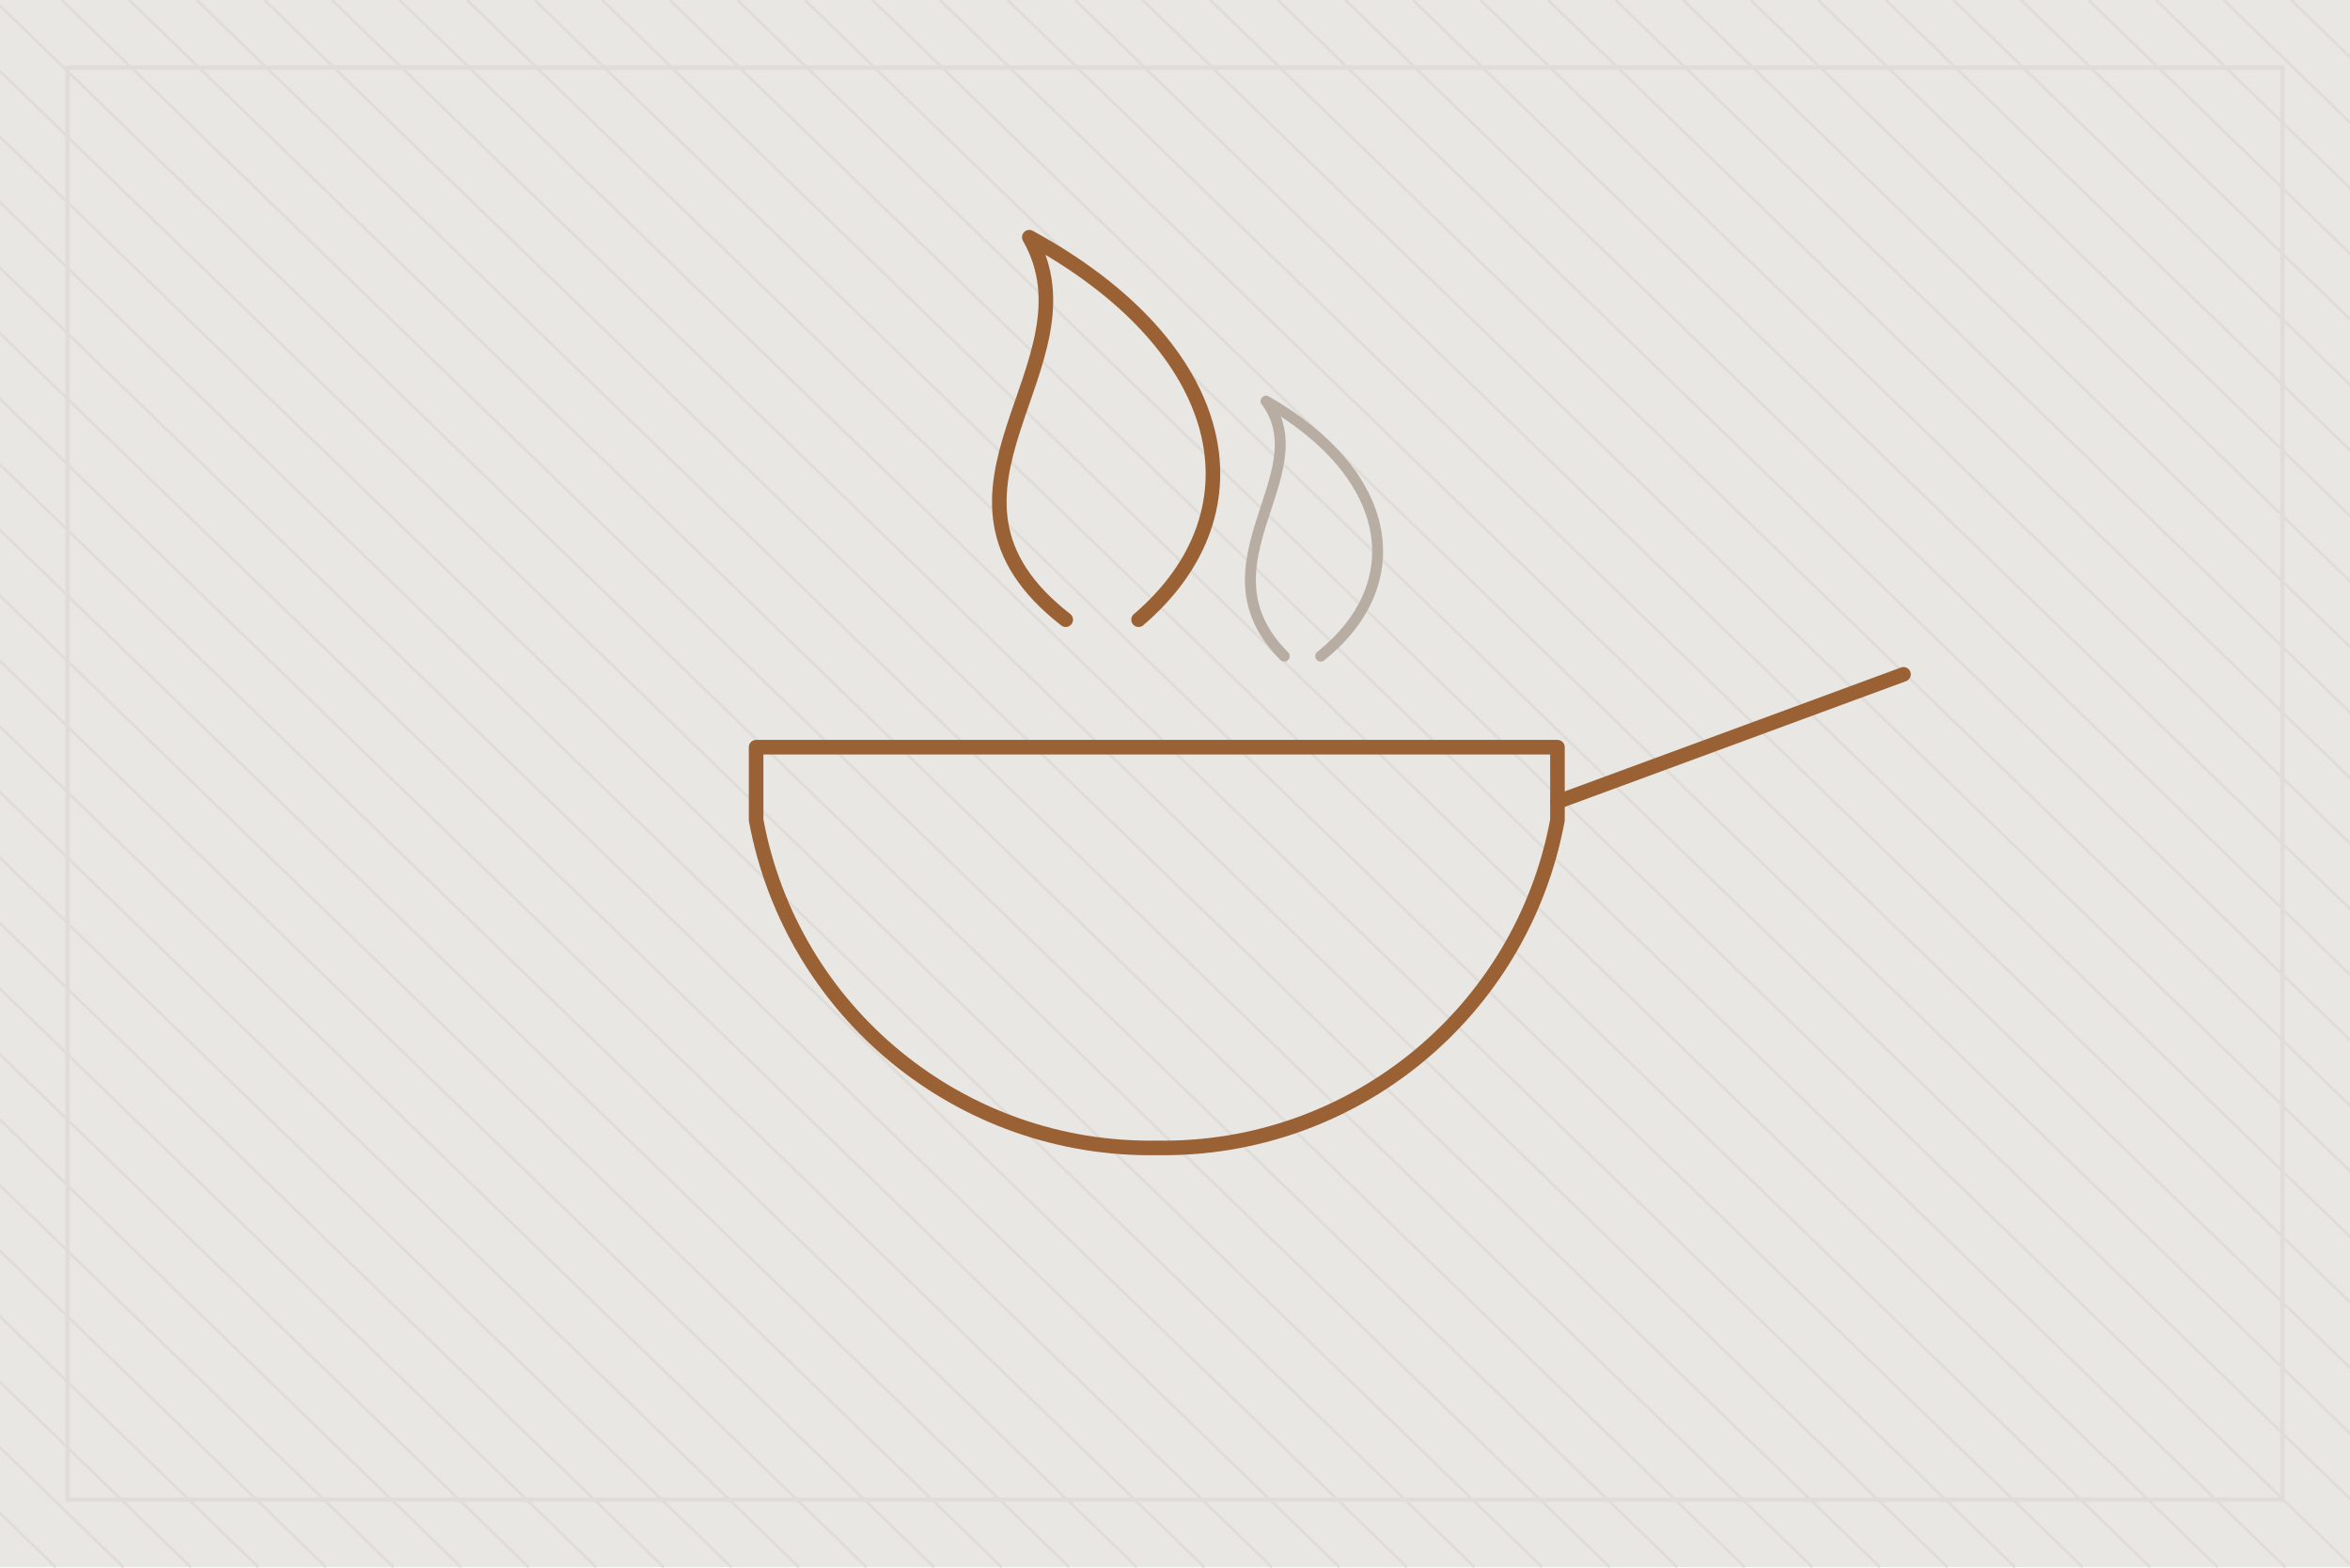
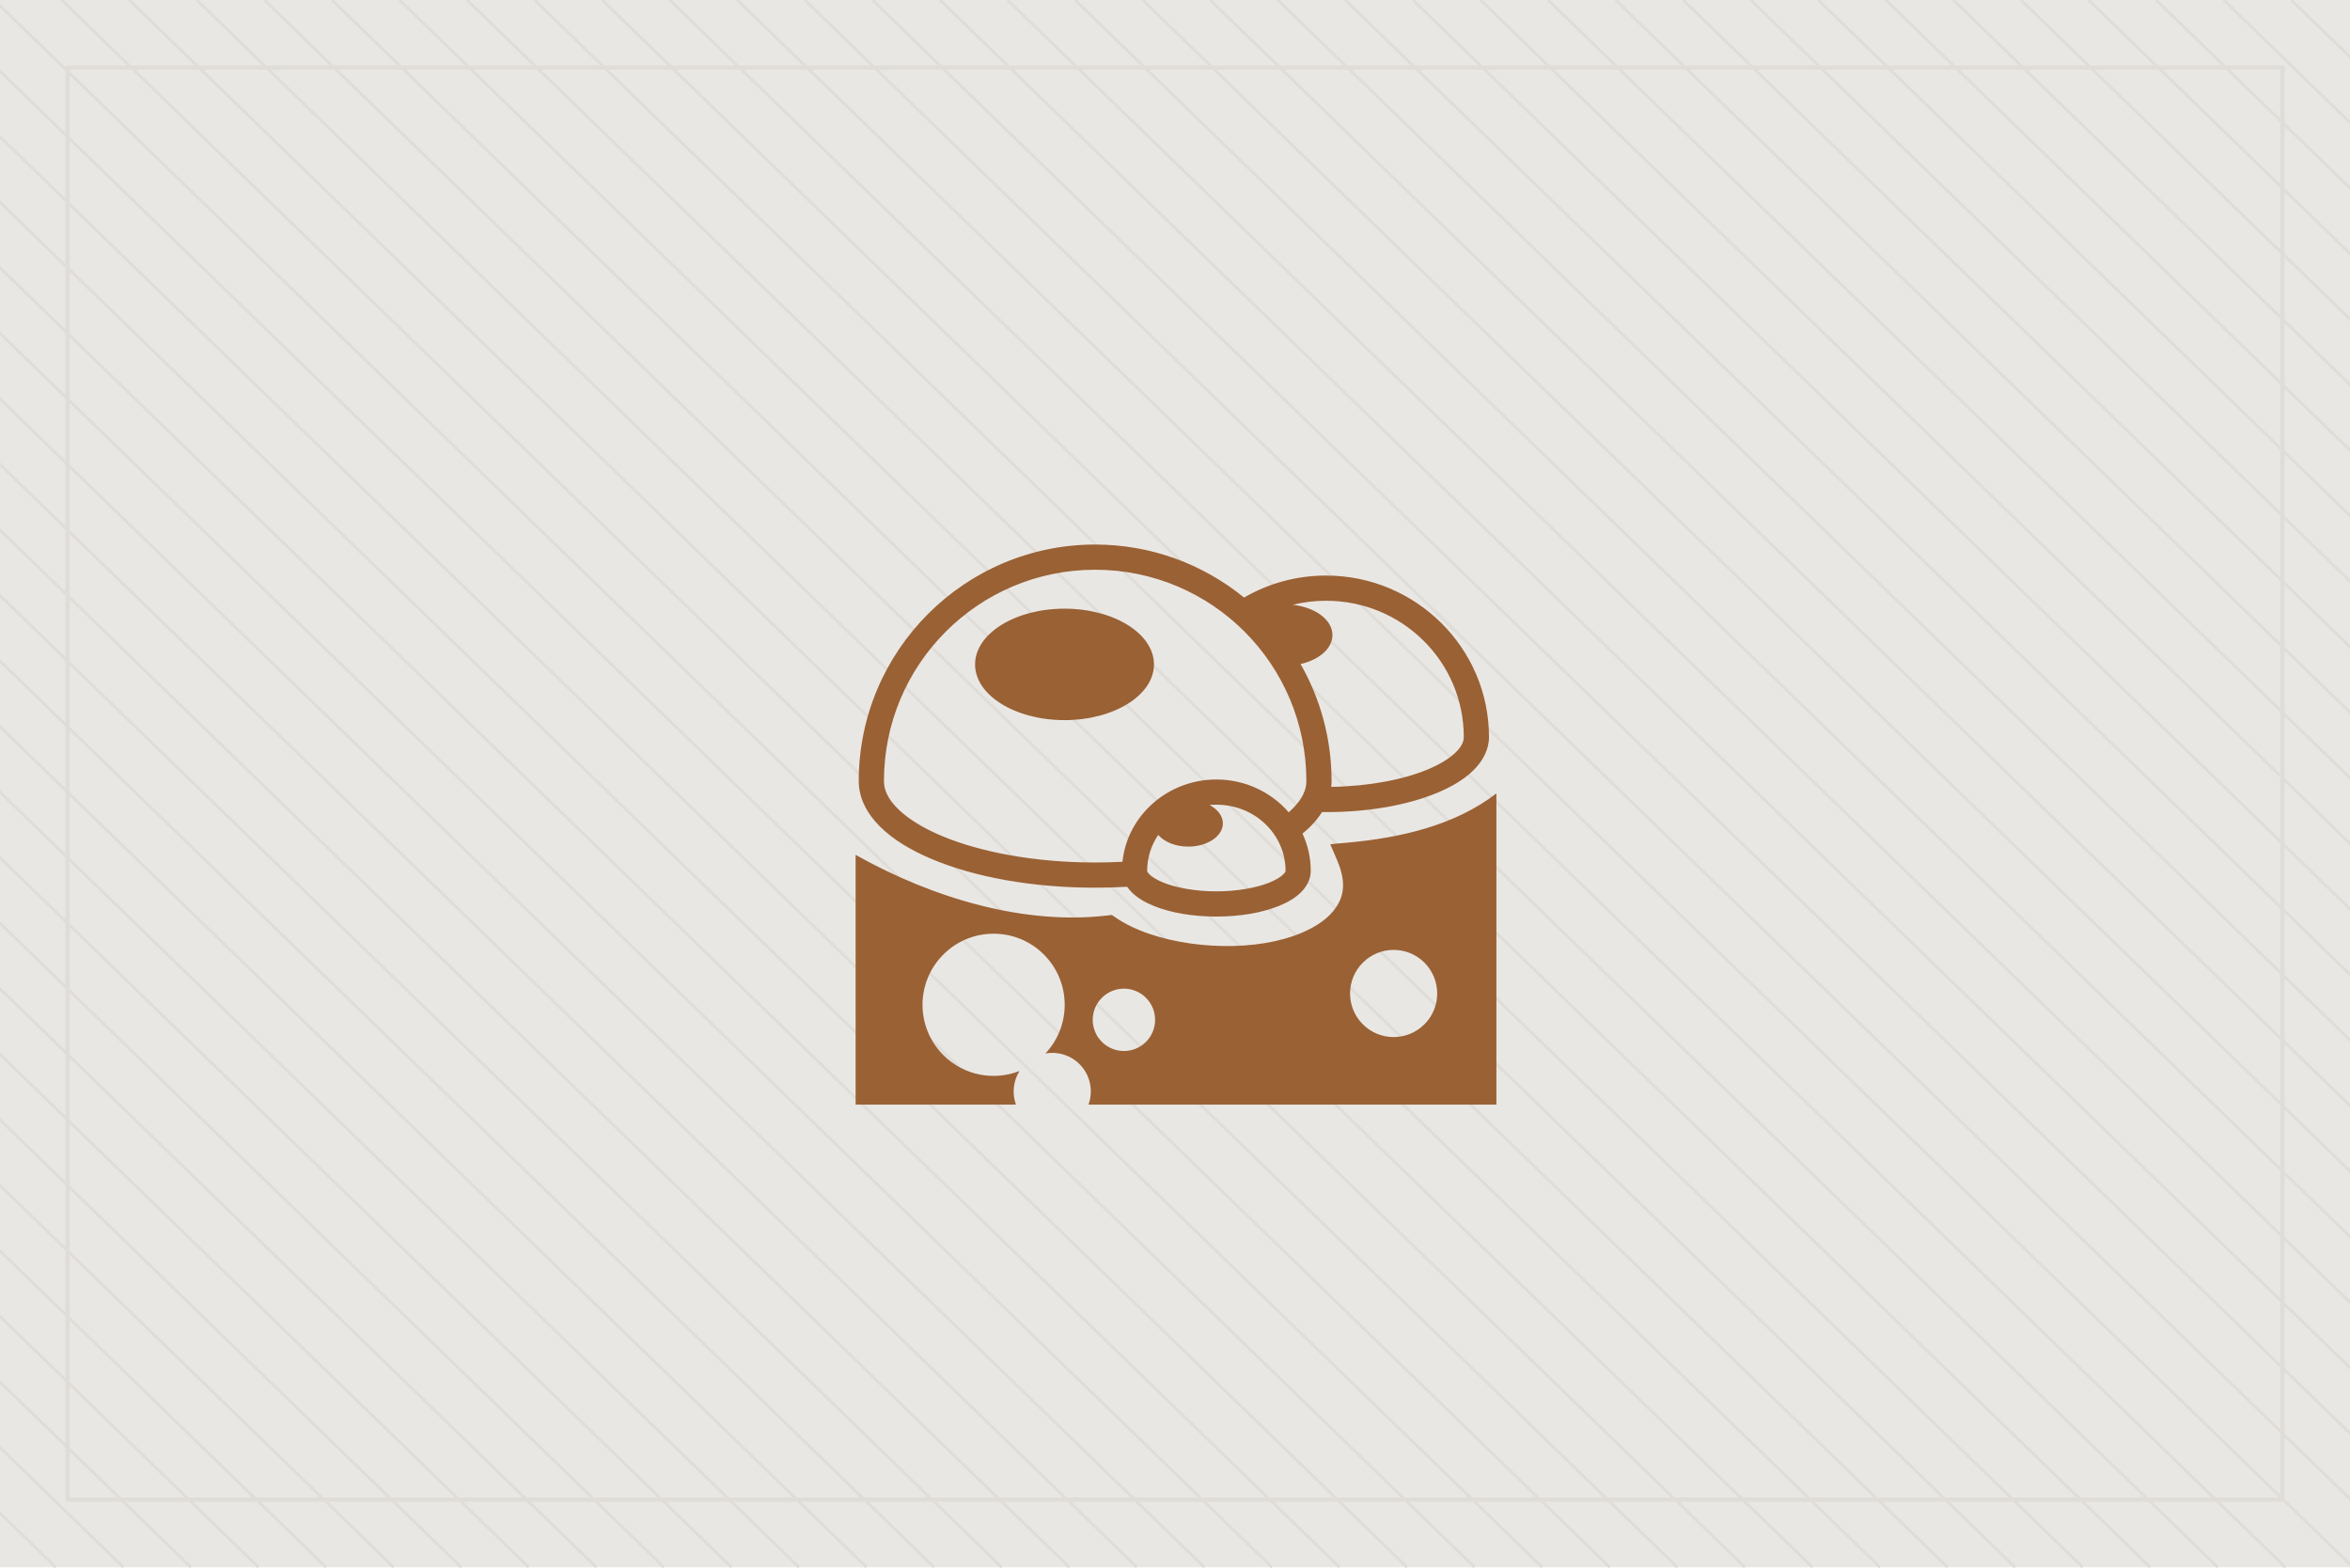
<svg xmlns="http://www.w3.org/2000/svg" width="1600" height="1067" viewBox="0 0 1600 1067">
  <rect width="1600" height="1067" fill="#e9e7e4" />
  <line x1="-1200" y1="0" x2="-100" y2="1067" stroke="#e0ddd8" stroke-width="2" />
  <line x1="-1154" y1="0" x2="-54" y2="1067" stroke="#e0ddd8" stroke-width="2" />
  <line x1="-1108" y1="0" x2="-8" y2="1067" stroke="#e0ddd8" stroke-width="2" />
  <line x1="-1062" y1="0" x2="38" y2="1067" stroke="#e0ddd8" stroke-width="2" />
  <line x1="-1016" y1="0" x2="84" y2="1067" stroke="#e0ddd8" stroke-width="2" />
  <line x1="-970" y1="0" x2="130" y2="1067" stroke="#e0ddd8" stroke-width="2" />
  <line x1="-924" y1="0" x2="176" y2="1067" stroke="#e0ddd8" stroke-width="2" />
  <line x1="-878" y1="0" x2="222" y2="1067" stroke="#e0ddd8" stroke-width="2" />
  <line x1="-832" y1="0" x2="268" y2="1067" stroke="#e0ddd8" stroke-width="2" />
  <line x1="-786" y1="0" x2="314" y2="1067" stroke="#e0ddd8" stroke-width="2" />
  <line x1="-740" y1="0" x2="360" y2="1067" stroke="#e0ddd8" stroke-width="2" />
  <line x1="-694" y1="0" x2="406" y2="1067" stroke="#e0ddd8" stroke-width="2" />
  <line x1="-648" y1="0" x2="452" y2="1067" stroke="#e0ddd8" stroke-width="2" />
  <line x1="-602" y1="0" x2="498" y2="1067" stroke="#e0ddd8" stroke-width="2" />
  <line x1="-556" y1="0" x2="544" y2="1067" stroke="#e0ddd8" stroke-width="2" />
  <line x1="-510" y1="0" x2="590" y2="1067" stroke="#e0ddd8" stroke-width="2" />
  <line x1="-464" y1="0" x2="636" y2="1067" stroke="#e0ddd8" stroke-width="2" />
  <line x1="-418" y1="0" x2="682" y2="1067" stroke="#e0ddd8" stroke-width="2" />
  <line x1="-372" y1="0" x2="728" y2="1067" stroke="#e0ddd8" stroke-width="2" />
  <line x1="-326" y1="0" x2="774" y2="1067" stroke="#e0ddd8" stroke-width="2" />
  <line x1="-280" y1="0" x2="820" y2="1067" stroke="#e0ddd8" stroke-width="2" />
  <line x1="-234" y1="0" x2="866" y2="1067" stroke="#e0ddd8" stroke-width="2" />
  <line x1="-188" y1="0" x2="912" y2="1067" stroke="#e0ddd8" stroke-width="2" />
  <line x1="-142" y1="0" x2="958" y2="1067" stroke="#e0ddd8" stroke-width="2" />
  <line x1="-96" y1="0" x2="1004" y2="1067" stroke="#e0ddd8" stroke-width="2" />
  <line x1="-50" y1="0" x2="1050" y2="1067" stroke="#e0ddd8" stroke-width="2" />
  <line x1="-4" y1="0" x2="1096" y2="1067" stroke="#e0ddd8" stroke-width="2" />
  <line x1="42" y1="0" x2="1142" y2="1067" stroke="#e0ddd8" stroke-width="2" />
  <line x1="88" y1="0" x2="1188" y2="1067" stroke="#e0ddd8" stroke-width="2" />
  <line x1="134" y1="0" x2="1234" y2="1067" stroke="#e0ddd8" stroke-width="2" />
  <line x1="180" y1="0" x2="1280" y2="1067" stroke="#e0ddd8" stroke-width="2" />
  <line x1="226" y1="0" x2="1326" y2="1067" stroke="#e0ddd8" stroke-width="2" />
  <line x1="272" y1="0" x2="1372" y2="1067" stroke="#e0ddd8" stroke-width="2" />
  <line x1="318" y1="0" x2="1418" y2="1067" stroke="#e0ddd8" stroke-width="2" />
  <line x1="364" y1="0" x2="1464" y2="1067" stroke="#e0ddd8" stroke-width="2" />
  <line x1="410" y1="0" x2="1510" y2="1067" stroke="#e0ddd8" stroke-width="2" />
  <line x1="456" y1="0" x2="1556" y2="1067" stroke="#e0ddd8" stroke-width="2" />
  <line x1="502" y1="0" x2="1602" y2="1067" stroke="#e0ddd8" stroke-width="2" />
  <line x1="548" y1="0" x2="1648" y2="1067" stroke="#e0ddd8" stroke-width="2" />
  <line x1="594" y1="0" x2="1694" y2="1067" stroke="#e0ddd8" stroke-width="2" />
  <line x1="640" y1="0" x2="1740" y2="1067" stroke="#e0ddd8" stroke-width="2" />
  <line x1="686" y1="0" x2="1786" y2="1067" stroke="#e0ddd8" stroke-width="2" />
  <line x1="732" y1="0" x2="1832" y2="1067" stroke="#e0ddd8" stroke-width="2" />
  <line x1="778" y1="0" x2="1878" y2="1067" stroke="#e0ddd8" stroke-width="2" />
  <line x1="824" y1="0" x2="1924" y2="1067" stroke="#e0ddd8" stroke-width="2" />
  <line x1="870" y1="0" x2="1970" y2="1067" stroke="#e0ddd8" stroke-width="2" />
  <line x1="916" y1="0" x2="2016" y2="1067" stroke="#e0ddd8" stroke-width="2" />
  <line x1="962" y1="0" x2="2062" y2="1067" stroke="#e0ddd8" stroke-width="2" />
  <line x1="1008" y1="0" x2="2108" y2="1067" stroke="#e0ddd8" stroke-width="2" />
  <line x1="1054" y1="0" x2="2154" y2="1067" stroke="#e0ddd8" stroke-width="2" />
  <line x1="1100" y1="0" x2="2200" y2="1067" stroke="#e0ddd8" stroke-width="2" />
  <line x1="1146" y1="0" x2="2246" y2="1067" stroke="#e0ddd8" stroke-width="2" />
  <line x1="1192" y1="0" x2="2292" y2="1067" stroke="#e0ddd8" stroke-width="2" />
  <line x1="1238" y1="0" x2="2338" y2="1067" stroke="#e0ddd8" stroke-width="2" />
  <line x1="1284" y1="0" x2="2384" y2="1067" stroke="#e0ddd8" stroke-width="2" />
  <line x1="1330" y1="0" x2="2430" y2="1067" stroke="#e0ddd8" stroke-width="2" />
  <line x1="1376" y1="0" x2="2476" y2="1067" stroke="#e0ddd8" stroke-width="2" />
  <line x1="1422" y1="0" x2="2522" y2="1067" stroke="#e0ddd8" stroke-width="2" />
  <line x1="1468" y1="0" x2="2568" y2="1067" stroke="#e0ddd8" stroke-width="2" />
  <line x1="1514" y1="0" x2="2614" y2="1067" stroke="#e0ddd8" stroke-width="2" />
  <line x1="1560" y1="0" x2="2660" y2="1067" stroke="#e0ddd8" stroke-width="2" />
  <line x1="1606" y1="0" x2="2706" y2="1067" stroke="#e0ddd8" stroke-width="2" />
  <line x1="1652" y1="0" x2="2752" y2="1067" stroke="#e0ddd8" stroke-width="2" />
  <line x1="1698" y1="0" x2="2798" y2="1067" stroke="#e0ddd8" stroke-width="2" />
  <line x1="1744" y1="0" x2="2844" y2="1067" stroke="#e0ddd8" stroke-width="2" />
  <line x1="1790" y1="0" x2="2890" y2="1067" stroke="#e0ddd8" stroke-width="2" />
  <rect x="46" y="46" width="1508" height="975" fill="none" stroke="#e0ddd8" stroke-width="3" />
-   <g transform="translate(800.0,533.5) scale(1.24)" fill="none" stroke="#9a6134" stroke-width="8" stroke-linecap="round" stroke-linejoin="round">
-     <path d="M-230,-20 h440 v40 a220,220 0 0 1 -220,180 a220,220 0 0 1 -220,-180 z" />
-     <path d="M210,10 l190,-70" />
-     <path d="M-60,-90 c-90,-70 20,-140 -20,-210 c110,60 130,150 60,210" />
-     <path d="M60,-70 c-50,-50 20,-100 -10,-140 c70,40 80,100 30,140" stroke="#b8ada2" stroke-width="6" />
+   <g transform="translate(565.0,298.5) scale(0.91797)">
+     <path fill="#9a6134" d="M196.78 78.688c-96.69 0-175.343 78.72-175.343 175.468 0 12.63 6.202 24.213 15.813 33.75 9.61 9.537 22.727 17.488 38.53 24.125 31.61 13.275 74.124 21.158 121 21.158 8.047 0 15.966-.236 23.72-.688 1.125 1.65 2.437 3.157 3.844 4.5 4.3 4.107 9.682 7.19 15.937 9.72 12.512 5.056 28.642 7.874 46.407 7.874 17.766 0 33.865-2.818 46.375-7.875 6.256-2.53 11.67-5.613 15.97-9.72 4.3-4.107 7.656-9.77 7.656-16.28 0-9.865-2.202-19.213-6.125-27.658 2.032-1.67 3.957-3.378 5.75-5.156 3.39-3.363 6.33-6.984 8.75-10.812.988.01 1.974.03 2.968.03 31.826 0 60.67-5.25 82.408-14.28 10.868-4.516 20.016-9.954 26.875-16.688 6.858-6.734 11.562-15.283 11.562-24.72 0-66.047-54.29-119.75-120.844-119.75-22.145 0-42.93 5.945-60.81 16.314-30.172-24.555-68.606-39.313-110.44-39.313zm0 18.687c86.573 0 156.657 70.14 156.657 156.78 0 6.61-3.084 13.33-10.28 20.47-.885.878-1.81 1.783-2.813 2.656-12.89-14.89-32.22-24.342-53.656-24.342-36.025 0-66.126 26.71-69.657 61.03-6.635.352-13.385.532-20.25.532-44.753 0-85.266-7.727-113.75-19.688-14.24-5.98-25.427-13.046-32.624-20.187-7.196-7.14-10.28-13.86-10.28-20.47 0-86.642 70.083-156.78 156.655-156.78zm171.25 23c56.543 0 102.158 45.226 102.158 101.063 0 3.35-1.538 7.024-5.97 11.375-4.43 4.35-11.623 8.88-20.937 12.75-17.818 7.404-43.217 12.42-71.405 12.843.155-1.403.25-2.818.25-4.25 0-31.565-8.36-61.223-23-86.844 13.78-3.103 23.656-11.57 23.656-21.5 0-11.298-12.783-20.666-29.56-22.437 7.942-1.955 16.246-3 24.81-3zm-193.967 5.875c-36.642 0-66.344 18.525-66.344 41.344 0 22.818 29.7 41.312 66.343 41.312 36.64 0 66.343-18.494 66.343-41.312 0-22.82-29.702-41.344-66.344-41.344zm320.312 137c-30.4 23.526-70.607 32.934-110.406 36.53l-12.814 1.158 5.063 11.843c7.44 17.37 4.932 28.445-3.22 38.19-8.152 9.742-23.698 17.64-42.844 21.874-38.29 8.47-89.822 1.9-118.094-17.47l-2.906-1.968-3.47.406c-60.5 7.144-128.014-12.125-186.56-44.968v185.22l118.905-.002c-2.954-8.158-2.075-17.375 2.626-24.906-18.91 7.375-41.197 3.46-56.47-11.812-20.595-20.597-20.595-53.997 0-74.594 10.3-10.298 23.785-15.438 37.283-15.438 13.496 0 26.982 5.14 37.28 15.438 20.2 20.2 20.575 52.7 1.156 73.375 8.9-1.583 18.404 1.03 25.28 7.906 8.12 8.12 10.332 19.903 6.658 30.033h302.53V263.25zm-207.688 8.375c28.617 0 51.313 22.084 51.313 49.094 0 .256-.033 1.02-1.875 2.78-1.842 1.76-5.337 3.965-10.063 5.875-9.45 3.82-23.653 6.53-39.375 6.53-15.72 0-29.956-2.71-39.406-6.53-4.724-1.91-8.188-4.115-10.03-5.875-1.842-1.76-1.906-2.524-1.906-2.78 0-9.827 3.014-18.993 8.22-26.69 4.427 5.18 12.748 8.69 22.28 8.69 14.18 0 25.656-7.73 25.656-17.25 0-5.527-3.887-10.44-9.906-13.595 1.678-.157 3.37-.25 5.094-.25zm131.47 107.688c8.272 0 16.53 3.157 22.843 9.468 12.623 12.625 12.623 33.097 0 45.72-12.623 12.623-33.064 12.623-45.688 0-12.623-12.623-12.623-33.095 0-45.72 6.312-6.31 14.572-9.467 22.844-9.467zm-200.032 28.75c5.92 0 11.828 2.265 16.344 6.78 9.03 9.033 9.03 23.656 0 32.688-9.033 9.033-23.688 9.033-32.72 0-9.032-9.03-9.032-23.654 0-32.686 4.516-4.516 10.456-6.78 16.375-6.78z" />
  </g>
</svg>
